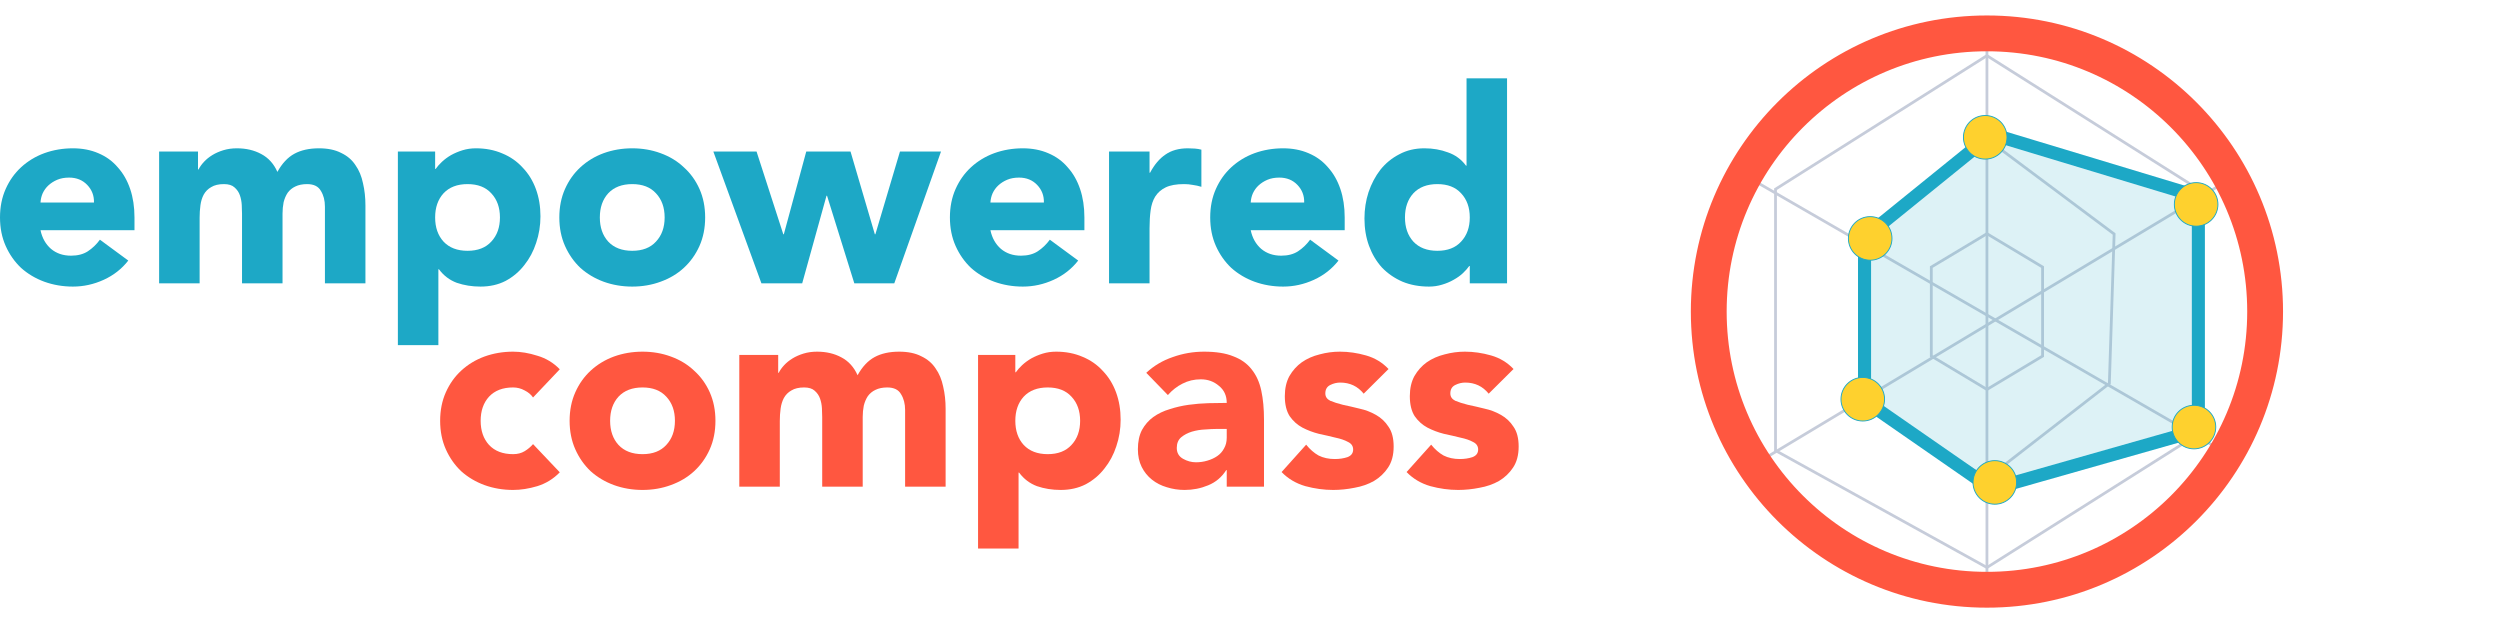
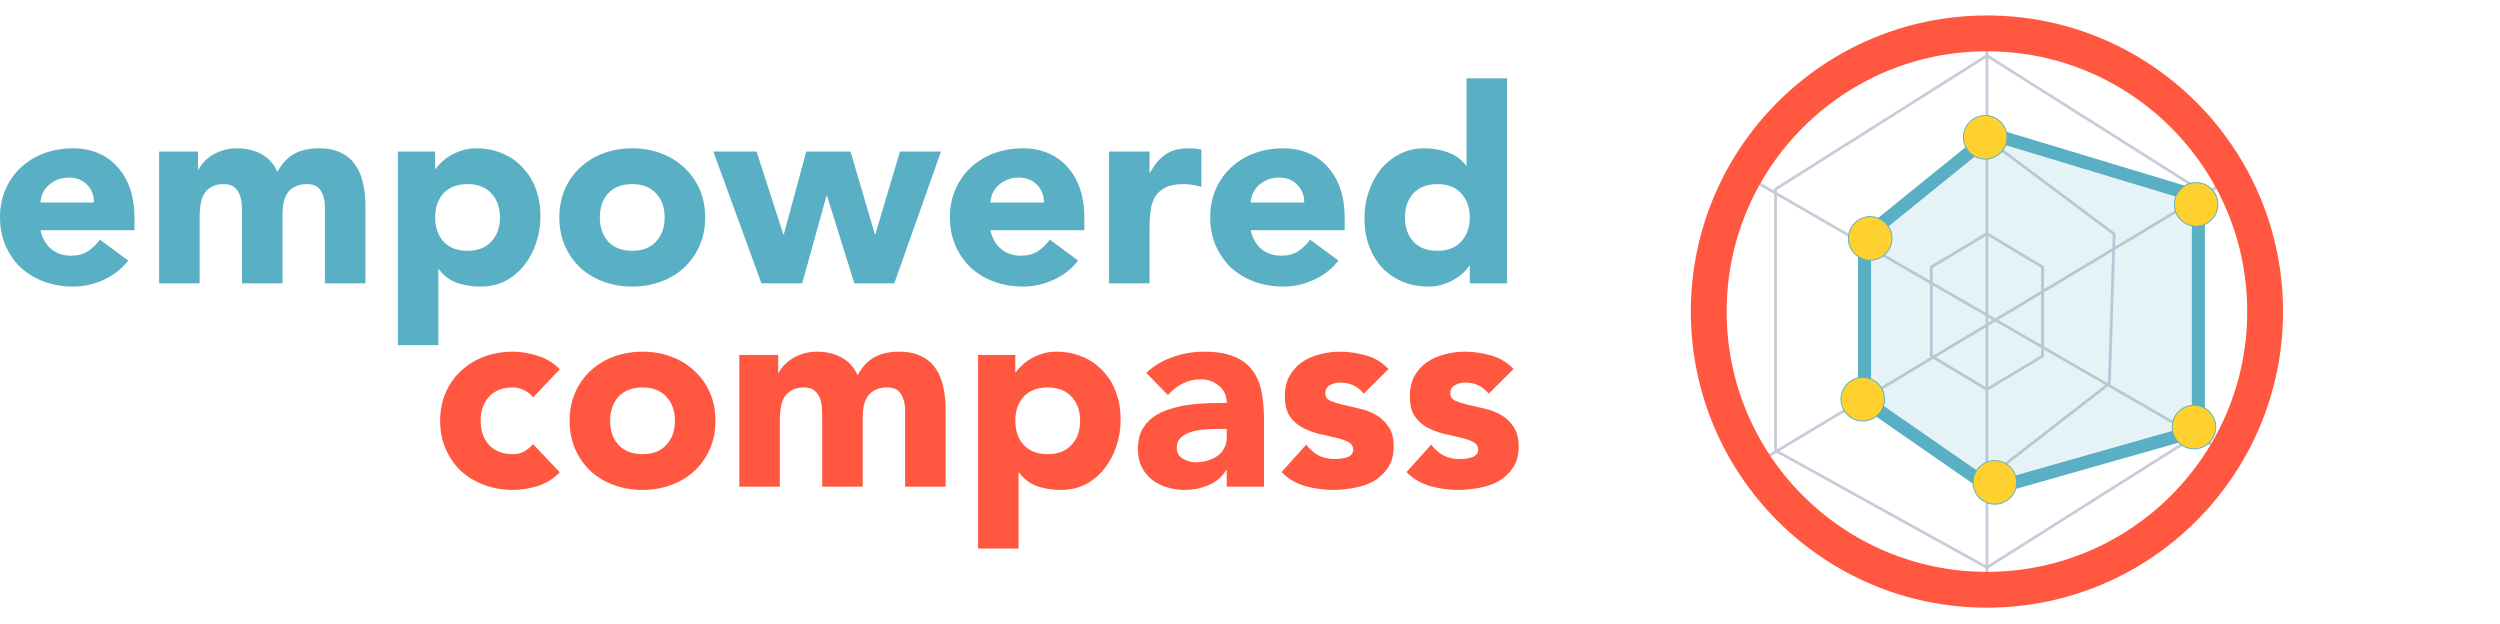
<svg xmlns="http://www.w3.org/2000/svg" width="670" height="167" viewBox="0 0 670 167" fill="none">
  <path d="M142.856 106.526C142.325 105.751 141.577 105.121 140.612 104.637C139.647 104.104 138.61 103.837 137.5 103.837C134.75 103.837 132.603 104.661 131.059 106.308C129.563 107.955 128.815 110.111 128.815 112.775C128.815 115.439 129.563 117.595 131.059 119.242C132.603 120.889 134.75 121.713 137.5 121.713C138.706 121.713 139.743 121.446 140.612 120.913C141.48 120.381 142.228 119.751 142.856 119.024L150.02 126.581C148.332 128.325 146.329 129.561 144.013 130.287C141.746 130.965 139.575 131.305 137.5 131.305C134.798 131.305 132.241 130.869 129.828 129.997C127.464 129.125 125.39 127.889 123.604 126.291C121.867 124.644 120.492 122.682 119.479 120.405C118.466 118.128 117.959 115.585 117.959 112.775C117.959 109.965 118.466 107.422 119.479 105.145C120.492 102.869 121.867 100.931 123.604 99.332C125.39 97.685 127.464 96.426 129.828 95.554C132.241 94.682 134.798 94.246 137.5 94.246C139.575 94.246 141.746 94.609 144.013 95.336C146.329 96.014 148.332 97.225 150.02 98.969L142.856 106.526Z" fill="#FF5740" />
  <path d="M152.656 112.775C152.656 109.965 153.163 107.422 154.176 105.145C155.189 102.869 156.565 100.931 158.301 99.332C160.087 97.685 162.161 96.426 164.526 95.554C166.938 94.682 169.495 94.246 172.197 94.246C174.899 94.246 177.432 94.682 179.796 95.554C182.209 96.426 184.283 97.685 186.02 99.332C187.805 100.931 189.205 102.869 190.218 105.145C191.231 107.422 191.738 109.965 191.738 112.775C191.738 115.585 191.231 118.128 190.218 120.405C189.205 122.682 187.805 124.644 186.02 126.291C184.283 127.889 182.209 129.125 179.796 129.997C177.432 130.869 174.899 131.305 172.197 131.305C169.495 131.305 166.938 130.869 164.526 129.997C162.161 129.125 160.087 127.889 158.301 126.291C156.565 124.644 155.189 122.682 154.176 120.405C153.163 118.128 152.656 115.585 152.656 112.775ZM163.512 112.775C163.512 115.439 164.26 117.595 165.756 119.242C167.3 120.889 169.447 121.713 172.197 121.713C174.947 121.713 177.07 120.889 178.566 119.242C180.11 117.595 180.882 115.439 180.882 112.775C180.882 110.111 180.11 107.955 178.566 106.308C177.07 104.661 174.947 103.837 172.197 103.837C169.447 103.837 167.3 104.661 165.756 106.308C164.26 107.955 163.512 110.111 163.512 112.775Z" fill="#FF5740" />
  <path d="M198.132 95.118H208.554V99.913H208.698C209.036 99.235 209.519 98.557 210.146 97.879C210.773 97.201 211.521 96.595 212.389 96.062C213.258 95.529 214.247 95.093 215.357 94.754C216.466 94.415 217.673 94.246 218.975 94.246C221.436 94.246 223.607 94.754 225.489 95.772C227.419 96.789 228.866 98.388 229.831 100.567C231.086 98.291 232.606 96.668 234.391 95.699C236.176 94.73 238.371 94.246 240.977 94.246C243.341 94.246 245.319 94.657 246.911 95.481C248.552 96.256 249.83 97.346 250.747 98.751C251.712 100.107 252.387 101.73 252.773 103.619C253.208 105.46 253.425 107.446 253.425 109.578V130.433H242.569V109.869C242.569 108.221 242.207 106.817 241.483 105.654C240.808 104.443 239.578 103.837 237.792 103.837C236.538 103.837 235.476 104.055 234.608 104.491C233.788 104.879 233.112 105.436 232.581 106.163C232.099 106.889 231.737 107.737 231.496 108.706C231.303 109.675 231.206 110.692 231.206 111.758V130.433H220.35V111.758C220.35 111.128 220.326 110.353 220.278 109.433C220.23 108.512 220.061 107.64 219.771 106.817C219.482 105.993 218.999 105.291 218.324 104.709C217.697 104.128 216.756 103.837 215.501 103.837C214.102 103.837 212.968 104.104 212.1 104.637C211.231 105.121 210.556 105.799 210.073 106.671C209.639 107.495 209.35 108.439 209.205 109.505C209.06 110.571 208.988 111.685 208.988 112.848V130.433H198.132V95.118Z" fill="#FF5740" />
  <path d="M262.118 95.118H272.106V99.768H272.25C272.684 99.138 273.239 98.509 273.915 97.879C274.639 97.201 275.459 96.595 276.375 96.062C277.34 95.529 278.378 95.093 279.488 94.754C280.597 94.415 281.779 94.246 283.034 94.246C285.639 94.246 288.003 94.706 290.126 95.626C292.249 96.498 294.059 97.758 295.554 99.405C297.098 101.003 298.28 102.917 299.101 105.145C299.921 107.374 300.331 109.82 300.331 112.484C300.331 114.955 299.945 117.329 299.173 119.606C298.449 121.834 297.388 123.82 295.989 125.564C294.638 127.308 292.973 128.713 290.995 129.779C289.017 130.796 286.773 131.305 284.264 131.305C281.996 131.305 279.874 130.965 277.895 130.287C275.965 129.561 274.373 128.349 273.119 126.654H272.974V147H262.118V95.118ZM272.106 112.775C272.106 115.439 272.853 117.595 274.349 119.242C275.893 120.889 278.04 121.713 280.79 121.713C283.54 121.713 285.663 120.889 287.159 119.242C288.703 117.595 289.475 115.439 289.475 112.775C289.475 110.111 288.703 107.955 287.159 106.308C285.663 104.661 283.54 103.837 280.79 103.837C278.04 103.837 275.893 104.661 274.349 106.308C272.853 107.955 272.106 110.111 272.106 112.775Z" fill="#FF5740" />
  <path d="M328.765 126H328.62C327.414 127.889 325.798 129.246 323.771 130.069C321.793 130.893 319.694 131.305 317.475 131.305C315.834 131.305 314.242 131.062 312.698 130.578C311.202 130.142 309.876 129.464 308.718 128.543C307.56 127.623 306.643 126.484 305.968 125.128C305.292 123.772 304.954 122.197 304.954 120.405C304.954 118.37 305.316 116.651 306.04 115.246C306.812 113.841 307.825 112.678 309.08 111.758C310.382 110.837 311.854 110.135 313.494 109.651C315.135 109.118 316.823 108.73 318.56 108.488C320.346 108.246 322.107 108.1 323.844 108.052C325.629 108.003 327.269 107.979 328.765 107.979C328.765 106.042 328.065 104.516 326.666 103.401C325.315 102.239 323.699 101.657 321.817 101.657C320.032 101.657 318.392 102.045 316.896 102.82C315.448 103.547 314.146 104.564 312.988 105.872L307.198 99.913C309.224 98.024 311.588 96.619 314.29 95.699C316.992 94.73 319.791 94.246 322.686 94.246C325.87 94.246 328.475 94.657 330.502 95.481C332.577 96.256 334.217 97.419 335.423 98.969C336.678 100.519 337.546 102.433 338.029 104.709C338.511 106.938 338.752 109.529 338.752 112.484V130.433H328.765V126ZM326.087 114.955C325.267 114.955 324.23 115.003 322.975 115.1C321.769 115.149 320.587 115.343 319.429 115.682C318.319 116.021 317.354 116.529 316.534 117.208C315.762 117.886 315.376 118.83 315.376 120.042C315.376 121.349 315.931 122.318 317.041 122.948C318.15 123.578 319.308 123.893 320.514 123.893C321.576 123.893 322.589 123.747 323.554 123.457C324.567 123.166 325.46 122.754 326.232 122.221C327.004 121.689 327.607 121.01 328.041 120.187C328.524 119.363 328.765 118.394 328.765 117.28V114.955H326.087Z" fill="#FF5740" />
  <path d="M365.466 105.509C363.874 103.522 361.775 102.529 359.169 102.529C358.253 102.529 357.36 102.747 356.492 103.183C355.623 103.619 355.189 104.37 355.189 105.436C355.189 106.308 355.623 106.962 356.492 107.398C357.408 107.785 358.542 108.149 359.893 108.488C361.292 108.779 362.764 109.118 364.308 109.505C365.9 109.844 367.372 110.401 368.723 111.176C370.122 111.952 371.256 113.017 372.124 114.374C373.041 115.682 373.499 117.45 373.499 119.678C373.499 121.955 372.993 123.844 371.979 125.346C371.014 126.799 369.76 127.986 368.216 128.907C366.672 129.779 364.935 130.384 363.005 130.723C361.075 131.111 359.169 131.305 357.288 131.305C354.827 131.305 352.342 130.965 349.833 130.287C347.324 129.561 345.202 128.301 343.465 126.509L350.05 119.17C351.064 120.429 352.173 121.398 353.38 122.076C354.634 122.706 356.082 123.021 357.722 123.021C358.976 123.021 360.11 122.851 361.124 122.512C362.137 122.125 362.643 121.446 362.643 120.478C362.643 119.557 362.185 118.879 361.268 118.443C360.4 117.958 359.266 117.571 357.867 117.28C356.516 116.941 355.044 116.602 353.452 116.263C351.908 115.875 350.436 115.318 349.037 114.592C347.686 113.865 346.552 112.848 345.636 111.54C344.767 110.183 344.333 108.391 344.333 106.163C344.333 104.08 344.743 102.287 345.563 100.785C346.432 99.284 347.542 98.048 348.893 97.08C350.292 96.111 351.884 95.408 353.669 94.972C355.454 94.488 357.264 94.246 359.097 94.246C361.413 94.246 363.753 94.585 366.117 95.263C368.481 95.941 370.484 97.152 372.124 98.896L365.466 105.509Z" fill="#FF5740" />
  <path d="M398.967 105.509C397.374 103.522 395.276 102.529 392.67 102.529C391.753 102.529 390.861 102.747 389.992 103.183C389.124 103.619 388.69 104.37 388.69 105.436C388.69 106.308 389.124 106.962 389.992 107.398C390.909 107.785 392.043 108.149 393.394 108.488C394.793 108.779 396.265 109.118 397.809 109.505C399.401 109.844 400.872 110.401 402.223 111.176C403.623 111.952 404.756 113.017 405.625 114.374C406.542 115.682 407 117.45 407 119.678C407 121.955 406.493 123.844 405.48 125.346C404.515 126.799 403.261 127.986 401.717 128.907C400.173 129.779 398.436 130.384 396.506 130.723C394.576 131.111 392.67 131.305 390.788 131.305C388.328 131.305 385.843 130.965 383.334 130.287C380.825 129.561 378.702 128.301 376.965 126.509L383.551 119.17C384.564 120.429 385.674 121.398 386.88 122.076C388.135 122.706 389.582 123.021 391.223 123.021C392.477 123.021 393.611 122.851 394.624 122.512C395.637 122.125 396.144 121.446 396.144 120.478C396.144 119.557 395.686 118.879 394.769 118.443C393.901 117.958 392.767 117.571 391.367 117.28C390.017 116.941 388.545 116.602 386.953 116.263C385.409 115.875 383.937 115.318 382.538 114.592C381.187 113.865 380.053 112.848 379.136 111.54C378.268 110.183 377.834 108.391 377.834 106.163C377.834 104.08 378.244 102.287 379.064 100.785C379.933 99.284 381.042 98.048 382.393 97.08C383.792 96.111 385.385 95.408 387.17 94.972C388.955 94.488 390.764 94.246 392.598 94.246C394.914 94.246 397.254 94.585 399.618 95.263C401.982 95.941 403.984 97.152 405.625 98.896L398.967 105.509Z" fill="#FF5740" />
-   <path d="M34.377 69.831C32.64 72.059 30.445 73.778 27.791 74.99C25.137 76.201 22.387 76.806 19.541 76.806C16.839 76.806 14.282 76.37 11.869 75.498C9.505 74.626 7.43 73.391 5.645 71.792C3.908 70.145 2.533 68.183 1.52 65.907C0.507 63.63 0 61.087 0 58.277C0 55.467 0.507 52.924 1.52 50.647C2.533 48.37 3.908 46.432 5.645 44.834C7.43 43.187 9.505 41.927 11.869 41.055C14.282 40.183 16.839 39.747 19.541 39.747C22.05 39.747 24.317 40.183 26.344 41.055C28.418 41.927 30.155 43.187 31.555 44.834C33.002 46.432 34.112 48.37 34.884 50.647C35.656 52.924 36.042 55.467 36.042 58.277V61.692H10.856C11.29 63.775 12.231 65.446 13.678 66.706C15.126 67.917 16.911 68.522 19.034 68.522C20.819 68.522 22.315 68.135 23.521 67.36C24.776 66.536 25.861 65.495 26.778 64.235L34.377 69.831ZM25.186 54.28C25.234 52.439 24.631 50.865 23.376 49.557C22.122 48.249 20.506 47.595 18.527 47.595C17.321 47.595 16.26 47.789 15.343 48.176C14.426 48.564 13.63 49.073 12.955 49.702C12.328 50.284 11.821 50.986 11.435 51.81C11.097 52.585 10.904 53.408 10.856 54.28H25.186Z" fill="#1DA8C6" />
-   <path d="M42.643 40.619H53.065V45.415H53.21C53.548 44.737 54.03 44.059 54.657 43.381C55.285 42.702 56.032 42.097 56.901 41.564C57.769 41.031 58.758 40.595 59.868 40.256C60.978 39.917 62.184 39.747 63.487 39.747C65.948 39.747 68.119 40.256 70 41.273C71.93 42.291 73.378 43.889 74.343 46.069C75.597 43.792 77.117 42.17 78.902 41.201C80.687 40.232 82.883 39.747 85.488 39.747C87.852 39.747 89.831 40.159 91.423 40.983C93.063 41.758 94.342 42.848 95.258 44.253C96.224 45.609 96.899 47.232 97.285 49.121C97.719 50.962 97.936 52.948 97.936 55.08V75.934H87.08V55.37C87.08 53.723 86.719 52.318 85.995 51.156C85.319 49.945 84.089 49.339 82.304 49.339C81.049 49.339 79.988 49.557 79.119 49.993C78.299 50.381 77.624 50.938 77.093 51.664C76.61 52.391 76.249 53.239 76.007 54.208C75.814 55.176 75.718 56.194 75.718 57.26V75.934H64.862V57.26C64.862 56.63 64.838 55.855 64.79 54.934C64.741 54.014 64.572 53.142 64.283 52.318C63.993 51.495 63.511 50.792 62.836 50.211C62.208 49.63 61.267 49.339 60.013 49.339C58.614 49.339 57.48 49.605 56.611 50.138C55.743 50.623 55.067 51.301 54.585 52.173C54.151 52.996 53.861 53.941 53.717 55.007C53.572 56.073 53.499 57.187 53.499 58.349V75.934H42.643V40.619Z" fill="#1DA8C6" />
-   <path d="M106.63 40.619H116.617V45.27H116.762C117.196 44.64 117.751 44.01 118.426 43.381C119.15 42.702 119.97 42.097 120.887 41.564C121.852 41.031 122.889 40.595 123.999 40.256C125.109 39.917 126.291 39.747 127.545 39.747C130.151 39.747 132.515 40.208 134.638 41.128C136.761 42 138.57 43.26 140.066 44.907C141.61 46.505 142.792 48.419 143.612 50.647C144.432 52.875 144.842 55.322 144.842 57.986C144.842 60.457 144.456 62.831 143.684 65.107C142.961 67.336 141.899 69.322 140.5 71.066C139.149 72.81 137.484 74.215 135.506 75.28C133.528 76.298 131.285 76.806 128.776 76.806C126.508 76.806 124.385 76.467 122.407 75.789C120.477 75.062 118.885 73.851 117.63 72.156H117.485V92.502H106.63V40.619ZM116.617 58.277C116.617 60.941 117.365 63.097 118.861 64.744C120.404 66.391 122.552 67.215 125.302 67.215C128.052 67.215 130.175 66.391 131.671 64.744C133.214 63.097 133.986 60.941 133.986 58.277C133.986 55.612 133.214 53.457 131.671 51.81C130.175 50.163 128.052 49.339 125.302 49.339C122.552 49.339 120.404 50.163 118.861 51.81C117.365 53.457 116.617 55.612 116.617 58.277Z" fill="#1DA8C6" />
-   <path d="M149.9 58.277C149.9 55.467 150.407 52.924 151.42 50.647C152.433 48.37 153.808 46.432 155.545 44.834C157.33 43.187 159.405 41.927 161.769 41.055C164.182 40.183 166.739 39.747 169.441 39.747C172.143 39.747 174.676 40.183 177.04 41.055C179.452 41.927 181.527 43.187 183.264 44.834C185.049 46.432 186.448 48.37 187.462 50.647C188.475 52.924 188.981 55.467 188.981 58.277C188.981 61.087 188.475 63.63 187.462 65.907C186.448 68.183 185.049 70.145 183.264 71.792C181.527 73.391 179.452 74.626 177.04 75.498C174.676 76.37 172.143 76.806 169.441 76.806C166.739 76.806 164.182 76.37 161.769 75.498C159.405 74.626 157.33 73.391 155.545 71.792C153.808 70.145 152.433 68.183 151.42 65.907C150.407 63.63 149.9 61.087 149.9 58.277ZM160.756 58.277C160.756 60.941 161.504 63.097 162.999 64.744C164.543 66.391 166.69 67.215 169.441 67.215C172.191 67.215 174.314 66.391 175.809 64.744C177.353 63.097 178.125 60.941 178.125 58.277C178.125 55.612 177.353 53.457 175.809 51.81C174.314 50.163 172.191 49.339 169.441 49.339C166.69 49.339 164.543 50.163 162.999 51.81C161.504 53.457 160.756 55.612 160.756 58.277Z" fill="#1DA8C6" />
-   <path d="M191.178 40.619H202.758L209.923 62.782H210.067L216.074 40.619H227.943L234.457 62.782H234.602L241.188 40.619H252.188L239.668 75.934H228.957L221.647 52.464H221.502L214.989 75.934H204.06L191.178 40.619Z" fill="#1DA8C6" />
-   <path d="M288.954 69.831C287.217 72.059 285.022 73.778 282.368 74.99C279.715 76.201 276.964 76.806 274.118 76.806C271.416 76.806 268.859 76.37 266.446 75.498C264.082 74.626 262.007 73.391 260.222 71.792C258.485 70.145 257.11 68.183 256.097 65.907C255.084 63.63 254.577 61.087 254.577 58.277C254.577 55.467 255.084 52.924 256.097 50.647C257.11 48.37 258.485 46.432 260.222 44.834C262.007 43.187 264.082 41.927 266.446 41.055C268.859 40.183 271.416 39.747 274.118 39.747C276.627 39.747 278.894 40.183 280.921 41.055C282.996 41.927 284.732 43.187 286.132 44.834C287.579 46.432 288.689 48.37 289.461 50.647C290.233 52.924 290.619 55.467 290.619 58.277V61.692H265.433C265.867 63.775 266.808 65.446 268.256 66.706C269.703 67.917 271.488 68.522 273.611 68.522C275.396 68.522 276.892 68.135 278.098 67.36C279.353 66.536 280.438 65.495 281.355 64.235L288.954 69.831ZM279.763 54.28C279.811 52.439 279.208 50.865 277.954 49.557C276.699 48.249 275.083 47.595 273.105 47.595C271.898 47.595 270.837 47.789 269.92 48.176C269.003 48.564 268.207 49.073 267.532 49.702C266.905 50.284 266.398 50.986 266.012 51.81C265.674 52.585 265.481 53.408 265.433 54.28H279.763Z" fill="#1DA8C6" />
-   <path d="M297.221 40.619H308.077V46.287H308.221C309.379 44.107 310.754 42.484 312.347 41.419C313.939 40.304 315.941 39.747 318.353 39.747C318.981 39.747 319.608 39.772 320.235 39.82C320.862 39.868 321.441 39.965 321.972 40.111V50.066C321.2 49.824 320.428 49.654 319.656 49.557C318.932 49.412 318.16 49.339 317.34 49.339C315.266 49.339 313.625 49.63 312.419 50.211C311.213 50.792 310.272 51.616 309.596 52.682C308.969 53.699 308.559 54.934 308.366 56.388C308.173 57.841 308.077 59.439 308.077 61.183V75.934H297.221V40.619Z" fill="#1DA8C6" />
-   <path d="M358.712 69.831C356.975 72.059 354.78 73.778 352.126 74.99C349.472 76.201 346.722 76.806 343.876 76.806C341.174 76.806 338.617 76.37 336.204 75.498C333.84 74.626 331.765 73.391 329.98 71.792C328.243 70.145 326.868 68.183 325.855 65.907C324.842 63.63 324.335 61.087 324.335 58.277C324.335 55.467 324.842 52.924 325.855 50.647C326.868 48.37 328.243 46.432 329.98 44.834C331.765 43.187 333.84 41.927 336.204 41.055C338.617 40.183 341.174 39.747 343.876 39.747C346.385 39.747 348.652 40.183 350.679 41.055C352.753 41.927 354.49 43.187 355.89 44.834C357.337 46.432 358.447 48.37 359.219 50.647C359.991 52.924 360.377 55.467 360.377 58.277V61.692H335.191C335.625 63.775 336.566 65.446 338.013 66.706C339.461 67.917 341.246 68.522 343.369 68.522C345.154 68.522 346.65 68.135 347.856 67.36C349.111 66.536 350.196 65.495 351.113 64.235L358.712 69.831ZM349.521 54.28C349.569 52.439 348.966 50.865 347.711 49.557C346.457 48.249 344.841 47.595 342.862 47.595C341.656 47.595 340.595 47.789 339.678 48.176C338.761 48.564 337.965 49.073 337.29 49.702C336.662 50.284 336.156 50.986 335.77 51.81C335.432 52.585 335.239 53.408 335.191 54.28H349.521Z" fill="#1DA8C6" />
-   <path d="M403.889 75.934H393.901V71.284H393.756C393.322 71.913 392.743 72.567 392.019 73.246C391.344 73.875 390.524 74.457 389.559 74.99C388.642 75.522 387.605 75.959 386.447 76.298C385.337 76.637 384.179 76.806 382.973 76.806C380.367 76.806 378.003 76.37 375.88 75.498C373.757 74.578 371.924 73.318 370.38 71.72C368.884 70.073 367.726 68.135 366.906 65.907C366.086 63.678 365.676 61.232 365.676 58.568C365.676 56.097 366.038 53.747 366.761 51.519C367.533 49.242 368.595 47.232 369.946 45.488C371.345 43.744 373.034 42.363 375.012 41.346C376.99 40.28 379.234 39.747 381.742 39.747C384.01 39.747 386.109 40.111 388.039 40.837C390.017 41.516 391.633 42.702 392.888 44.398H393.033V21H403.889V75.934ZM393.901 58.277C393.901 55.612 393.129 53.457 391.585 51.81C390.089 50.163 387.967 49.339 385.216 49.339C382.466 49.339 380.319 50.163 378.775 51.81C377.279 53.457 376.532 55.612 376.532 58.277C376.532 60.941 377.279 63.097 378.775 64.744C380.319 66.391 382.466 67.215 385.216 67.215C387.967 67.215 390.089 66.391 391.585 64.744C393.129 63.097 393.901 60.941 393.901 58.277Z" fill="#1DA8C6" />
+   <path d="M34.377 69.831C32.64 72.059 30.445 73.778 27.791 74.99C25.137 76.201 22.387 76.806 19.541 76.806C16.839 76.806 14.282 76.37 11.869 75.498C9.505 74.626 7.43 73.391 5.645 71.792C3.908 70.145 2.533 68.183 1.52 65.907C0.507 63.63 0 61.087 0 58.277C0 55.467 0.507 52.924 1.52 50.647C2.533 48.37 3.908 46.432 5.645 44.834C7.43 43.187 9.505 41.927 11.869 41.055C14.282 40.183 16.839 39.747 19.541 39.747C22.05 39.747 24.317 40.183 26.344 41.055C28.418 41.927 30.155 43.187 31.555 44.834C33.002 46.432 34.112 48.37 34.884 50.647C35.656 52.924 36.042 55.467 36.042 58.277V61.692H10.856C11.29 63.775 12.231 65.446 13.678 66.706C15.126 67.917 16.911 68.522 19.034 68.522C20.819 68.522 22.315 68.135 23.521 67.36C24.776 66.536 25.861 65.495 26.778 64.235L34.377 69.831ZM25.186 54.28C25.234 52.439 24.631 50.865 23.376 49.557C22.122 48.249 20.506 47.595 18.527 47.595C17.321 47.595 16.26 47.789 15.343 48.176C14.426 48.564 13.63 49.073 12.955 49.702C12.328 50.284 11.821 50.986 11.435 51.81C11.097 52.585 10.904 53.408 10.856 54.28H25.186Z" fill="#59B0C4" />
+   <path d="M42.643 40.619H53.065V45.415H53.21C53.548 44.737 54.03 44.059 54.657 43.381C55.285 42.702 56.032 42.097 56.901 41.564C57.769 41.031 58.758 40.595 59.868 40.256C60.978 39.917 62.184 39.747 63.487 39.747C65.948 39.747 68.119 40.256 70 41.273C71.93 42.291 73.378 43.889 74.343 46.069C75.597 43.792 77.117 42.17 78.902 41.201C80.687 40.232 82.883 39.747 85.488 39.747C87.852 39.747 89.831 40.159 91.423 40.983C93.063 41.758 94.342 42.848 95.258 44.253C96.224 45.609 96.899 47.232 97.285 49.121C97.719 50.962 97.936 52.948 97.936 55.08V75.934H87.08V55.37C87.08 53.723 86.719 52.318 85.995 51.156C85.319 49.945 84.089 49.339 82.304 49.339C81.049 49.339 79.988 49.557 79.119 49.993C78.299 50.381 77.624 50.938 77.093 51.664C76.61 52.391 76.249 53.239 76.007 54.208C75.814 55.176 75.718 56.194 75.718 57.26V75.934H64.862V57.26C64.862 56.63 64.838 55.855 64.79 54.934C64.741 54.014 64.572 53.142 64.283 52.318C63.993 51.495 63.511 50.792 62.836 50.211C62.208 49.63 61.267 49.339 60.013 49.339C58.614 49.339 57.48 49.605 56.611 50.138C55.743 50.623 55.067 51.301 54.585 52.173C54.151 52.996 53.861 53.941 53.717 55.007C53.572 56.073 53.499 57.187 53.499 58.349V75.934H42.643V40.619Z" fill="#59B0C4" />
+   <path d="M106.63 40.619H116.617V45.27H116.762C117.196 44.64 117.751 44.01 118.426 43.381C119.15 42.702 119.97 42.097 120.887 41.564C121.852 41.031 122.889 40.595 123.999 40.256C125.109 39.917 126.291 39.747 127.545 39.747C130.151 39.747 132.515 40.208 134.638 41.128C136.761 42 138.57 43.26 140.066 44.907C141.61 46.505 142.792 48.419 143.612 50.647C144.432 52.875 144.842 55.322 144.842 57.986C144.842 60.457 144.456 62.831 143.684 65.107C142.961 67.336 141.899 69.322 140.5 71.066C139.149 72.81 137.484 74.215 135.506 75.28C133.528 76.298 131.285 76.806 128.776 76.806C126.508 76.806 124.385 76.467 122.407 75.789C120.477 75.062 118.885 73.851 117.63 72.156H117.485V92.502H106.63V40.619ZM116.617 58.277C116.617 60.941 117.365 63.097 118.861 64.744C120.404 66.391 122.552 67.215 125.302 67.215C128.052 67.215 130.175 66.391 131.671 64.744C133.214 63.097 133.986 60.941 133.986 58.277C133.986 55.612 133.214 53.457 131.671 51.81C130.175 50.163 128.052 49.339 125.302 49.339C122.552 49.339 120.404 50.163 118.861 51.81C117.365 53.457 116.617 55.612 116.617 58.277Z" fill="#59B0C4" />
+   <path d="M149.9 58.277C149.9 55.467 150.407 52.924 151.42 50.647C152.433 48.37 153.808 46.432 155.545 44.834C157.33 43.187 159.405 41.927 161.769 41.055C164.182 40.183 166.739 39.747 169.441 39.747C172.143 39.747 174.676 40.183 177.04 41.055C179.452 41.927 181.527 43.187 183.264 44.834C185.049 46.432 186.448 48.37 187.462 50.647C188.475 52.924 188.981 55.467 188.981 58.277C188.981 61.087 188.475 63.63 187.462 65.907C186.448 68.183 185.049 70.145 183.264 71.792C181.527 73.391 179.452 74.626 177.04 75.498C174.676 76.37 172.143 76.806 169.441 76.806C166.739 76.806 164.182 76.37 161.769 75.498C159.405 74.626 157.33 73.391 155.545 71.792C153.808 70.145 152.433 68.183 151.42 65.907C150.407 63.63 149.9 61.087 149.9 58.277ZM160.756 58.277C160.756 60.941 161.504 63.097 162.999 64.744C164.543 66.391 166.69 67.215 169.441 67.215C172.191 67.215 174.314 66.391 175.809 64.744C177.353 63.097 178.125 60.941 178.125 58.277C178.125 55.612 177.353 53.457 175.809 51.81C174.314 50.163 172.191 49.339 169.441 49.339C166.69 49.339 164.543 50.163 162.999 51.81C161.504 53.457 160.756 55.612 160.756 58.277Z" fill="#59B0C4" />
+   <path d="M191.178 40.619H202.758L209.923 62.782H210.067L216.074 40.619H227.943L234.457 62.782H234.602L241.188 40.619H252.188L239.668 75.934H228.957L221.647 52.464H221.502L214.989 75.934H204.06L191.178 40.619Z" fill="#59B0C4" />
+   <path d="M288.954 69.831C287.217 72.059 285.022 73.778 282.368 74.99C279.715 76.201 276.964 76.806 274.118 76.806C271.416 76.806 268.859 76.37 266.446 75.498C264.082 74.626 262.007 73.391 260.222 71.792C258.485 70.145 257.11 68.183 256.097 65.907C255.084 63.63 254.577 61.087 254.577 58.277C254.577 55.467 255.084 52.924 256.097 50.647C257.11 48.37 258.485 46.432 260.222 44.834C262.007 43.187 264.082 41.927 266.446 41.055C268.859 40.183 271.416 39.747 274.118 39.747C276.627 39.747 278.894 40.183 280.921 41.055C282.996 41.927 284.732 43.187 286.132 44.834C287.579 46.432 288.689 48.37 289.461 50.647C290.233 52.924 290.619 55.467 290.619 58.277V61.692H265.433C265.867 63.775 266.808 65.446 268.256 66.706C269.703 67.917 271.488 68.522 273.611 68.522C275.396 68.522 276.892 68.135 278.098 67.36C279.353 66.536 280.438 65.495 281.355 64.235L288.954 69.831ZM279.763 54.28C279.811 52.439 279.208 50.865 277.954 49.557C276.699 48.249 275.083 47.595 273.105 47.595C271.898 47.595 270.837 47.789 269.92 48.176C269.003 48.564 268.207 49.073 267.532 49.702C266.905 50.284 266.398 50.986 266.012 51.81C265.674 52.585 265.481 53.408 265.433 54.28H279.763Z" fill="#59B0C4" />
+   <path d="M297.221 40.619H308.077V46.287H308.221C309.379 44.107 310.754 42.484 312.347 41.419C313.939 40.304 315.941 39.747 318.353 39.747C318.981 39.747 319.608 39.772 320.235 39.82C320.862 39.868 321.441 39.965 321.972 40.111V50.066C321.2 49.824 320.428 49.654 319.656 49.557C318.932 49.412 318.16 49.339 317.34 49.339C315.266 49.339 313.625 49.63 312.419 50.211C311.213 50.792 310.272 51.616 309.596 52.682C308.969 53.699 308.559 54.934 308.366 56.388C308.173 57.841 308.077 59.439 308.077 61.183V75.934H297.221V40.619Z" fill="#59B0C4" />
+   <path d="M358.712 69.831C356.975 72.059 354.78 73.778 352.126 74.99C349.472 76.201 346.722 76.806 343.876 76.806C341.174 76.806 338.617 76.37 336.204 75.498C333.84 74.626 331.765 73.391 329.98 71.792C328.243 70.145 326.868 68.183 325.855 65.907C324.842 63.63 324.335 61.087 324.335 58.277C324.335 55.467 324.842 52.924 325.855 50.647C326.868 48.37 328.243 46.432 329.98 44.834C331.765 43.187 333.84 41.927 336.204 41.055C338.617 40.183 341.174 39.747 343.876 39.747C346.385 39.747 348.652 40.183 350.679 41.055C352.753 41.927 354.49 43.187 355.89 44.834C357.337 46.432 358.447 48.37 359.219 50.647C359.991 52.924 360.377 55.467 360.377 58.277V61.692H335.191C335.625 63.775 336.566 65.446 338.013 66.706C339.461 67.917 341.246 68.522 343.369 68.522C345.154 68.522 346.65 68.135 347.856 67.36C349.111 66.536 350.196 65.495 351.113 64.235L358.712 69.831ZM349.521 54.28C349.569 52.439 348.966 50.865 347.711 49.557C346.457 48.249 344.841 47.595 342.862 47.595C341.656 47.595 340.595 47.789 339.678 48.176C338.761 48.564 337.965 49.073 337.29 49.702C336.662 50.284 336.156 50.986 335.77 51.81C335.432 52.585 335.239 53.408 335.191 54.28H349.521Z" fill="#59B0C4" />
+   <path d="M403.889 75.934H393.901V71.284H393.756C393.322 71.913 392.743 72.567 392.019 73.246C391.344 73.875 390.524 74.457 389.559 74.99C388.642 75.522 387.605 75.959 386.447 76.298C385.337 76.637 384.179 76.806 382.973 76.806C380.367 76.806 378.003 76.37 375.88 75.498C373.757 74.578 371.924 73.318 370.38 71.72C368.884 70.073 367.726 68.135 366.906 65.907C366.086 63.678 365.676 61.232 365.676 58.568C365.676 56.097 366.038 53.747 366.761 51.519C367.533 49.242 368.595 47.232 369.946 45.488C371.345 43.744 373.034 42.363 375.012 41.346C376.99 40.28 379.234 39.747 381.742 39.747C384.01 39.747 386.109 40.111 388.039 40.837C390.017 41.516 391.633 42.702 392.888 44.398H393.033V21H403.889V75.934ZM393.901 58.277C393.901 55.612 393.129 53.457 391.585 51.81C390.089 50.163 387.967 49.339 385.216 49.339C382.466 49.339 380.319 50.163 378.775 51.81C377.279 53.457 376.532 55.612 376.532 58.277C376.532 60.941 377.279 63.097 378.775 64.744C380.319 66.391 382.466 67.215 385.216 67.215C387.967 67.215 390.089 66.391 391.585 64.744C393.129 63.097 393.901 60.941 393.901 58.277Z" fill="#59B0C4" />
  <path d="M532.5 14.911L589.161 50.696V116.304L532.5 152.089L475.839 120.754V50.696L532.5 14.911Z" stroke="#C6CCDA" stroke-width="0.75" />
  <path d="M532.5 37.254L566.588 62.717L565.304 102.769L532.5 128.232L499.696 107.357L499.1 64.231L532.5 37.254Z" stroke="#C6CCDA" stroke-width="0.75" />
  <path d="M532.5 62.625L547.411 71.571V95.429L532.5 104.375L517.589 95.429V71.571L532.5 62.625Z" stroke="#C6CCDA" stroke-width="0.75" />
  <path d="M532.5 8.946V158.054" stroke="#C6CCDA" stroke-width="0.75" />
  <path d="M463.911 44.87L595.446 120.754" stroke="#C6CCDA" stroke-width="0.75" />
  <path d="M600.585 46.246L472.123 123.323" stroke="#C6CCDA" stroke-width="0.75" />
-   <path d="M533.835 35.969L499.696 63.619V107.357L533.835 131.031L589.161 115.31V52.685L533.835 35.969Z" fill="#1DA8C6" fill-opacity="0.15" stroke="#1DA8C6" stroke-width="3.5" />
-   <path d="M532.041 30.956C535.266 30.956 537.88 33.57 537.881 36.795C537.881 40.02 535.266 42.635 532.041 42.635C528.816 42.634 526.202 40.019 526.202 36.795C526.202 33.57 528.816 30.956 532.041 30.956Z" fill="#FED12E" stroke="#1DA8C6" stroke-width="0.25" />
-   <path d="M588.564 48.94C591.789 48.94 594.403 51.554 594.404 54.779C594.404 58.004 591.789 60.619 588.564 60.619C585.339 60.619 582.725 58.004 582.725 54.779C582.725 51.555 585.339 48.941 588.564 48.94Z" fill="#FED12E" stroke="#1DA8C6" stroke-width="0.25" />
-   <path d="M587.983 108.614C591.208 108.614 593.822 111.228 593.823 114.453C593.823 117.678 591.208 120.292 587.983 120.292C584.758 120.292 582.144 117.677 582.144 114.453C582.144 111.228 584.758 108.614 587.983 108.614Z" fill="#FED12E" stroke="#1DA8C6" stroke-width="0.25" />
-   <path d="M534.61 123.448C537.835 123.448 540.45 126.062 540.45 129.287C540.45 132.512 537.835 135.127 534.61 135.127C531.385 135.127 528.771 132.512 528.771 129.287C528.771 126.062 531.385 123.448 534.61 123.448Z" fill="#FED12E" stroke="#1DA8C6" stroke-width="0.25" />
-   <path d="M499.222 101.151C502.447 101.151 505.062 103.765 505.062 106.99C505.062 110.215 502.447 112.83 499.222 112.83C495.997 112.829 493.383 110.215 493.383 106.99C493.383 103.765 495.997 101.151 499.222 101.151Z" fill="#FED12E" stroke="#1DA8C6" stroke-width="0.25" />
-   <path d="M501.21 58.055C504.435 58.055 507.05 60.669 507.05 63.894C507.05 67.119 504.435 69.734 501.21 69.734C497.985 69.734 495.371 67.119 495.371 63.894C495.371 60.669 497.985 58.055 501.21 58.055Z" fill="#FED12E" stroke="#1DA8C6" stroke-width="0.25" />
+   <path d="M533.835 35.969L499.696 63.619V107.357L533.835 131.031L589.161 115.31V52.685L533.835 35.969Z" fill="#59B0C4" fill-opacity="0.15" stroke="#59B0C4" stroke-width="3.5" />
+   <path d="M532.041 30.956C535.266 30.956 537.88 33.57 537.881 36.795C537.881 40.02 535.266 42.635 532.041 42.635C528.816 42.634 526.202 40.019 526.202 36.795C526.202 33.57 528.816 30.956 532.041 30.956Z" fill="#FED12E" stroke="#59B0C4" stroke-width="0.25" />
+   <path d="M588.564 48.94C591.789 48.94 594.403 51.554 594.404 54.779C594.404 58.004 591.789 60.619 588.564 60.619C585.339 60.619 582.725 58.004 582.725 54.779C582.725 51.555 585.339 48.941 588.564 48.94Z" fill="#FED12E" stroke="#59B0C4" stroke-width="0.25" />
+   <path d="M587.983 108.614C591.208 108.614 593.822 111.228 593.823 114.453C593.823 117.678 591.208 120.292 587.983 120.292C584.758 120.292 582.144 117.677 582.144 114.453C582.144 111.228 584.758 108.614 587.983 108.614Z" fill="#FED12E" stroke="#59B0C4" stroke-width="0.25" />
+   <path d="M534.61 123.448C537.835 123.448 540.45 126.062 540.45 129.287C540.45 132.512 537.835 135.127 534.61 135.127C531.385 135.127 528.771 132.512 528.771 129.287C528.771 126.062 531.385 123.448 534.61 123.448Z" fill="#FED12E" stroke="#59B0C4" stroke-width="0.25" />
+   <path d="M499.222 101.151C502.447 101.151 505.062 103.765 505.062 106.99C505.062 110.215 502.447 112.83 499.222 112.83C495.997 112.829 493.383 110.215 493.383 106.99C493.383 103.765 495.997 101.151 499.222 101.151Z" fill="#FED12E" stroke="#59B0C4" stroke-width="0.25" />
+   <path d="M501.21 58.055C504.435 58.055 507.05 60.669 507.05 63.894C507.05 67.119 504.435 69.734 501.21 69.734C497.985 69.734 495.371 67.119 495.371 63.894C495.371 60.669 497.985 58.055 501.21 58.055Z" fill="#FED12E" stroke="#59B0C4" stroke-width="0.25" />
  <path d="M532.5 158.054C573.675 158.054 607.054 124.675 607.054 83.5C607.054 42.325 573.675 8.946 532.5 8.946C491.325 8.946 457.946 42.325 457.946 83.5C457.946 124.675 491.325 158.054 532.5 158.054Z" stroke="#FF5740" stroke-width="9.6" />
</svg>
